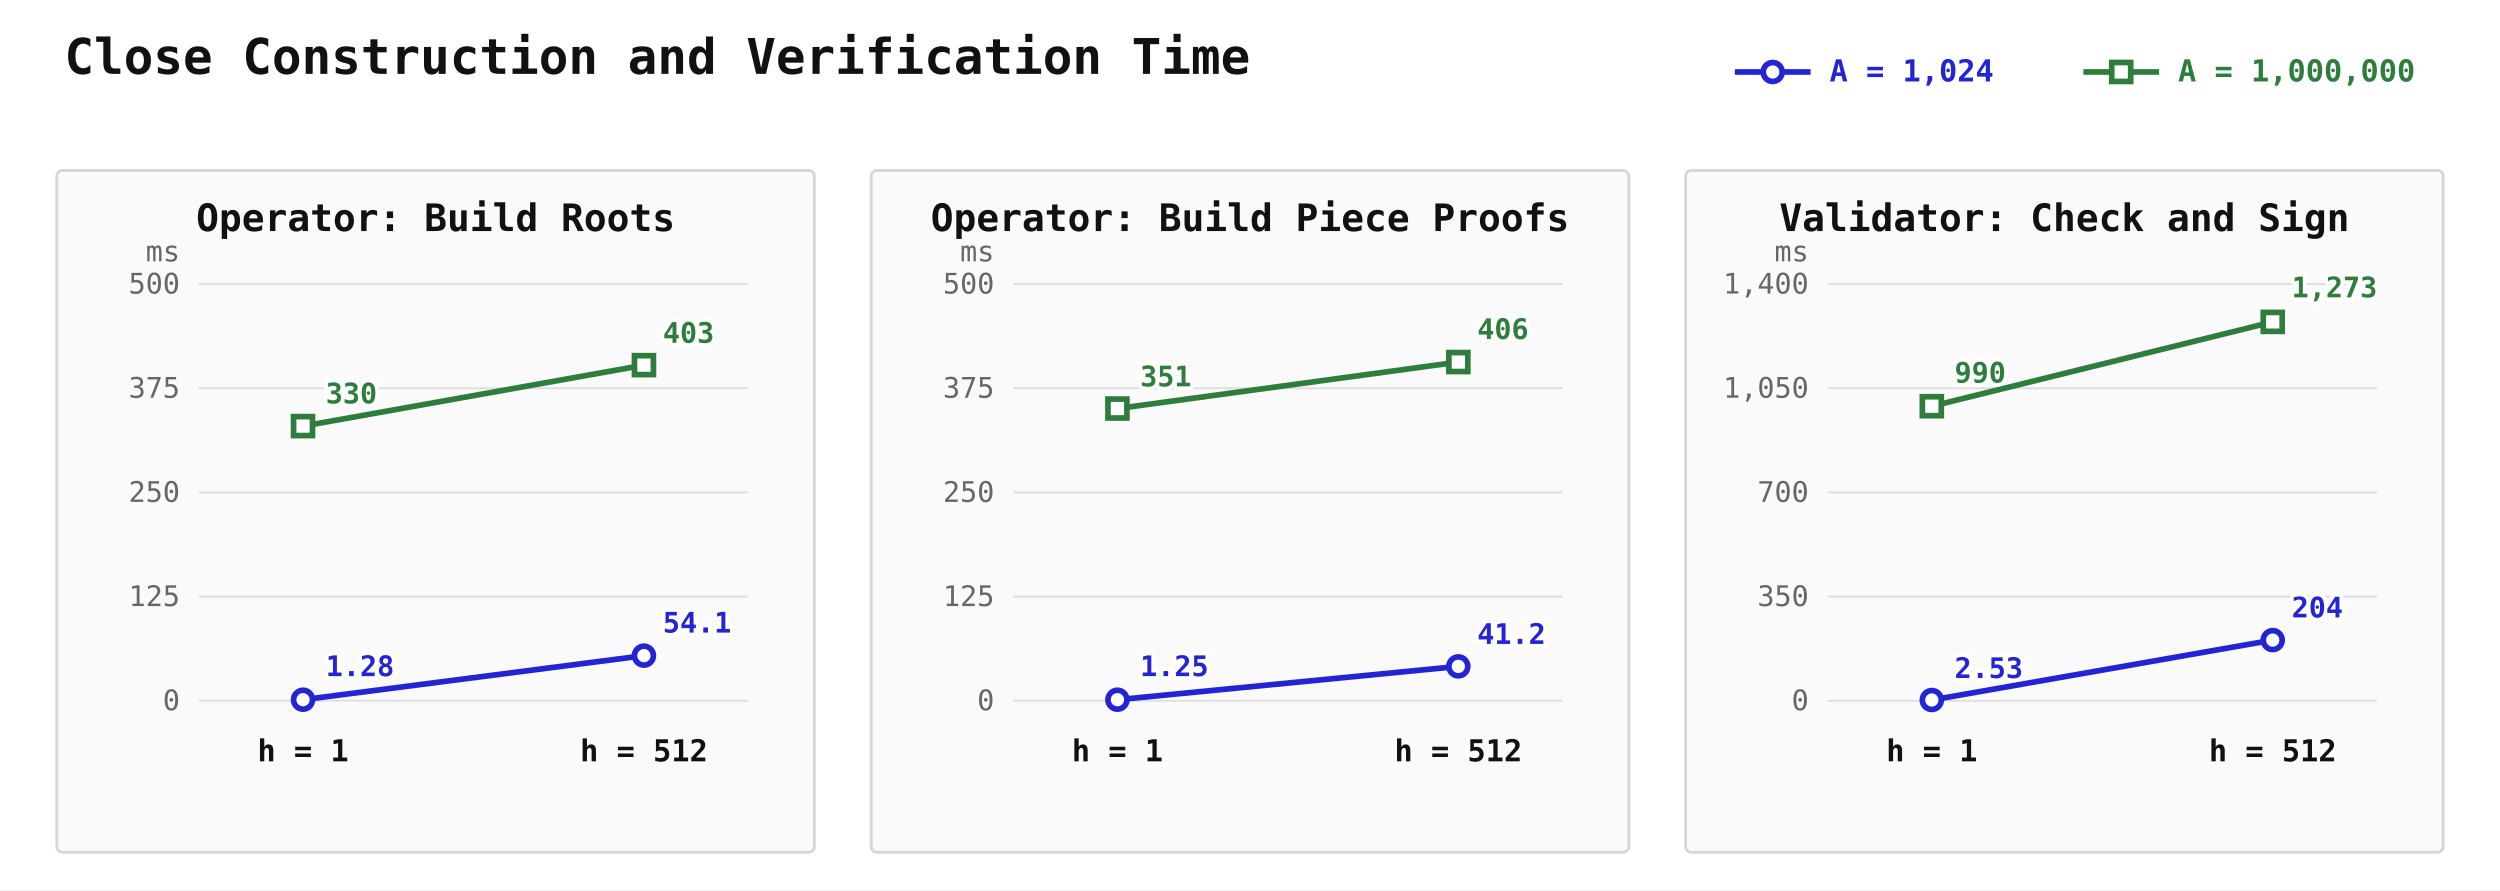
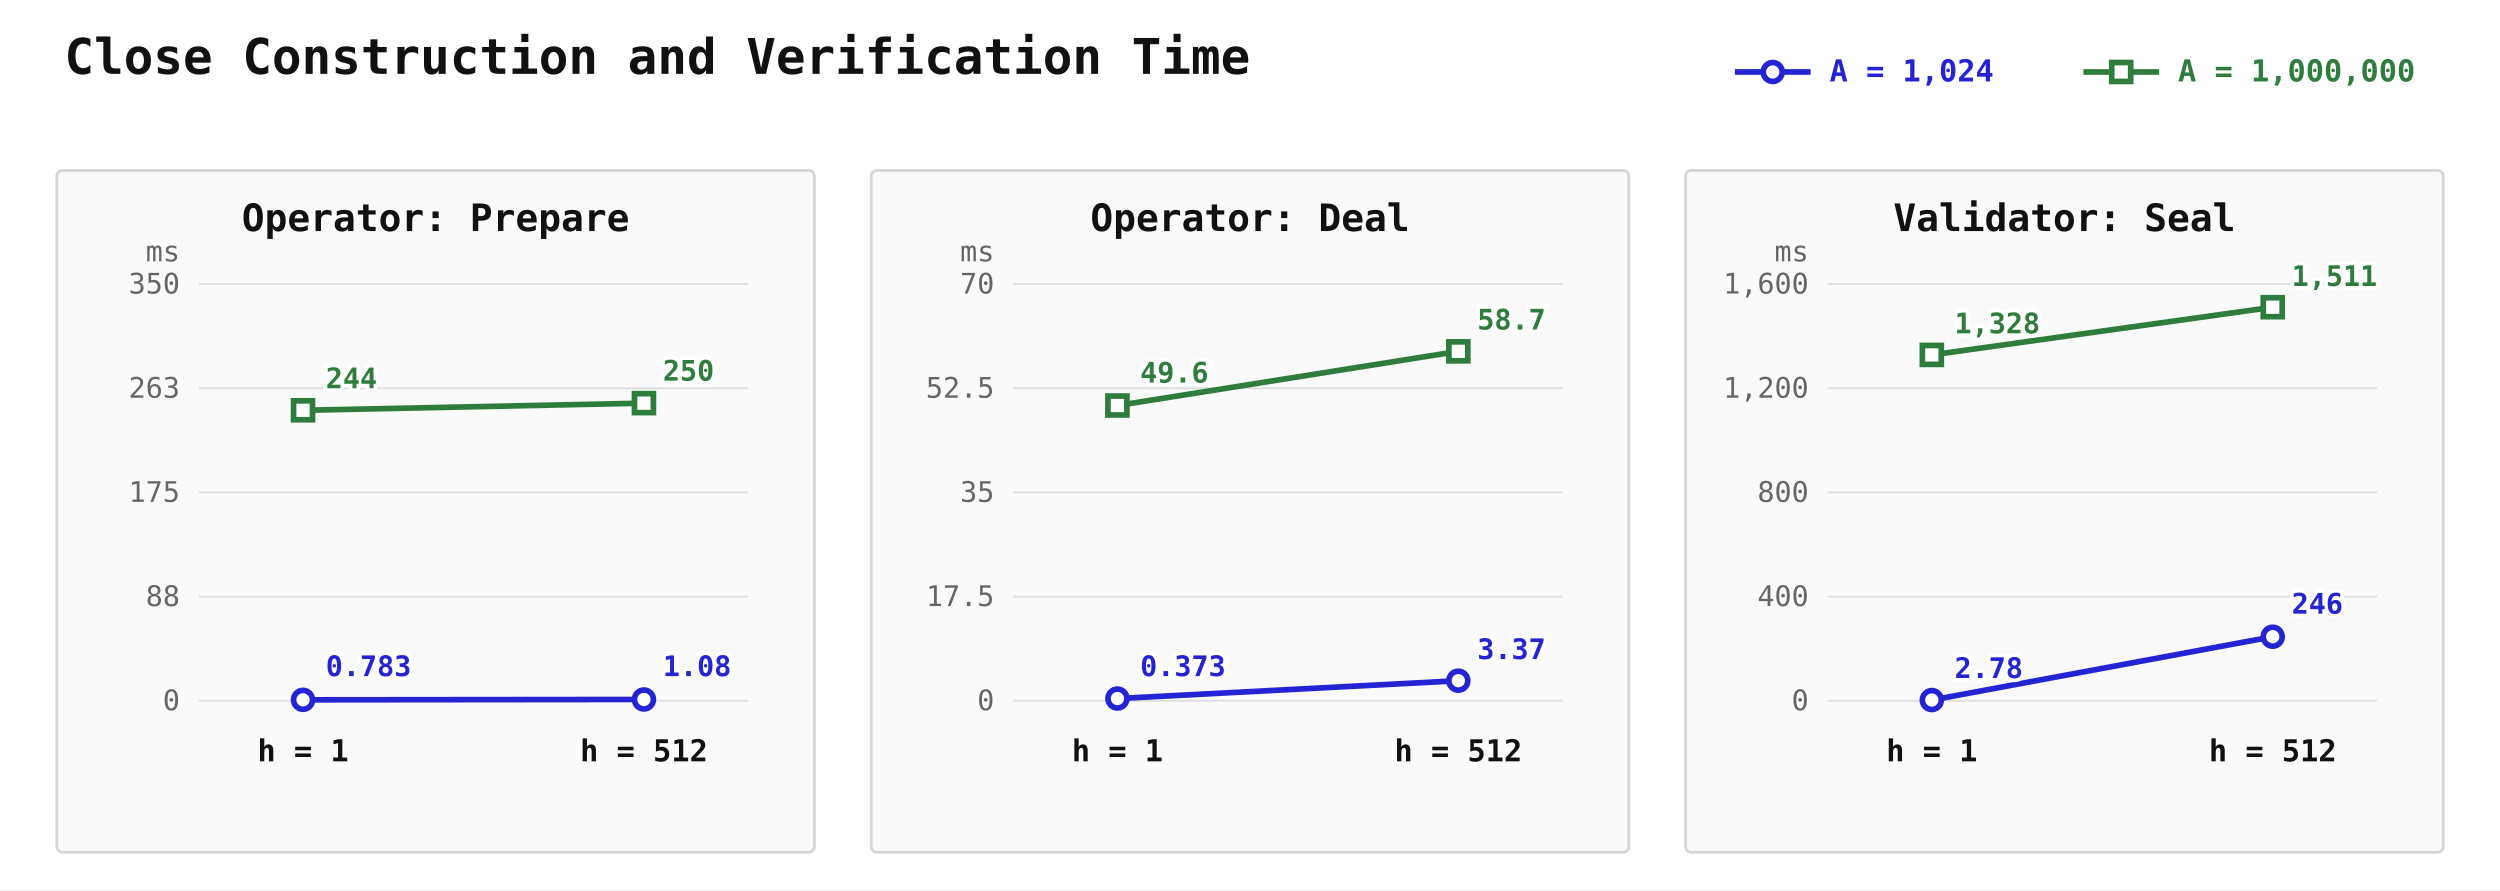
<svg xmlns="http://www.w3.org/2000/svg" viewBox="0 0 1320 470">
  <rect width="1320" height="470" fill="#fff" />
  <style>
    text { font-family: ui-monospace, SFMono-Regular, Menlo, Monaco, Consolas, monospace; }
    .title { font-size: 26px; font-weight: 700; fill: #111; }
    .panel-title { font-size: 20px; font-weight: 700; fill: #111; text-anchor: middle; }
    .axis { font-size: 15px; fill: #666; }
    .axis-strong { font-size: 16px; font-weight: 700; fill: #111; }
    .value { font-size: 15px; font-weight: 700; paint-order: stroke; stroke: #fff; stroke-width: 4px; stroke-linejoin: round; }
    .grid { stroke: #dedede; stroke-width: 1; }
    .frame { fill: #fafafa; stroke: #d6d6d6; stroke-width: 1.5; }
    .blue { stroke: #2424d4; fill: none; }
    .green { stroke: #2f7d3d; fill: none; }
    .blue-text { fill: #2424d4; }
    .green-text { fill: #2f7d3d; }
    .series { stroke-width: 3; }
  </style>
  <text class="title" x="34" y="39">Close Construction and Verification Time</text>
  <line class="blue series" x1="916" y1="38" x2="956" y2="38" />
  <circle cx="936" cy="38" r="5" fill="#fff" stroke="#2424d4" stroke-width="3" />
  <text class="axis-strong blue-text" x="966" y="43">A = 1,024</text>
  <line class="green series" x1="1100" y1="38" x2="1140" y2="38" />
  <rect x="1115" y="33" width="10" height="10" fill="#fff" stroke="#2f7d3d" stroke-width="3" />
  <text class="axis-strong green-text" x="1150" y="43">A = 1,000,000</text>
  <rect class="frame" x="30" y="90" width="400" height="360" rx="3" />
-   <text class="panel-title" x="230" y="122">Operator: Build Roots</text>
+   <text class="panel-title" x="230" y="122">Operator: Prepare</text>
  <text class="axis" x="95" y="138" text-anchor="end">ms</text>
  <line class="grid" x1="105" y1="150" x2="395" y2="150" />
  <line class="grid" x1="105" y1="205" x2="395" y2="205" />
  <line class="grid" x1="105" y1="260" x2="395" y2="260" />
  <line class="grid" x1="105" y1="315" x2="395" y2="315" />
  <line class="grid" x1="105" y1="370" x2="395" y2="370" />
-   <text class="axis" x="95" y="155" text-anchor="end">500</text>
-   <text class="axis" x="95" y="210" text-anchor="end">375</text>
-   <text class="axis" x="95" y="265" text-anchor="end">250</text>
-   <text class="axis" x="95" y="320" text-anchor="end">125</text>
+   <text class="axis" x="95" y="155" text-anchor="end">350</text>
+   <text class="axis" x="95" y="210" text-anchor="end">263</text>
+   <text class="axis" x="95" y="265" text-anchor="end">175</text>
+   <text class="axis" x="95" y="320" text-anchor="end">88</text>
  <text class="axis" x="95" y="375" text-anchor="end">0</text>
  <text class="axis-strong" x="160" y="402" text-anchor="middle">h = 1</text>
  <text class="axis-strong" x="340" y="402" text-anchor="middle">h = 512</text>
-   <path class="blue series" d="M160 369.44 L340 346.18" />
-   <path class="green series" d="M160 224.98 L340 192.80" />
-   <circle cx="160" cy="369.44" r="5" fill="#fff" stroke="#2424d4" stroke-width="3" />
-   <circle cx="340" cy="346.18" r="5" fill="#fff" stroke="#2424d4" stroke-width="3" />
-   <rect x="155" y="219.98" width="10" height="10" fill="#fff" stroke="#2f7d3d" stroke-width="3" />
-   <rect x="335" y="187.80" width="10" height="10" fill="#fff" stroke="#2f7d3d" stroke-width="3" />
-   <text class="value blue-text" x="172" y="357">1.28</text>
-   <text class="value blue-text" x="350" y="334">54.1</text>
-   <text class="value green-text" x="172" y="213">330</text>
-   <text class="value green-text" x="350" y="181">403</text>
+   <path class="blue series" d="M160 369.51 L340 369.32" />
+   <path class="green series" d="M160 216.63 L340 212.86" />
+   <circle cx="160" cy="369.51" r="5" fill="#fff" stroke="#2424d4" stroke-width="3" />
+   <circle cx="340" cy="369.32" r="5" fill="#fff" stroke="#2424d4" stroke-width="3" />
+   <rect x="155" y="211.63" width="10" height="10" fill="#fff" stroke="#2f7d3d" stroke-width="3" />
+   <rect x="335" y="207.86" width="10" height="10" fill="#fff" stroke="#2f7d3d" stroke-width="3" />
+   <text class="value blue-text" x="172" y="357">0.783</text>
+   <text class="value blue-text" x="350" y="357">1.08</text>
+   <text class="value green-text" x="172" y="205">244</text>
+   <text class="value green-text" x="350" y="201">250</text>
  <rect class="frame" x="460" y="90" width="400" height="360" rx="3" />
-   <text class="panel-title" x="660" y="122">Operator: Build Piece Proofs</text>
+   <text class="panel-title" x="660" y="122">Operator: Deal</text>
  <text class="axis" x="525" y="138" text-anchor="end">ms</text>
  <line class="grid" x1="535" y1="150" x2="825" y2="150" />
  <line class="grid" x1="535" y1="205" x2="825" y2="205" />
  <line class="grid" x1="535" y1="260" x2="825" y2="260" />
  <line class="grid" x1="535" y1="315" x2="825" y2="315" />
  <line class="grid" x1="535" y1="370" x2="825" y2="370" />
-   <text class="axis" x="525" y="155" text-anchor="end">500</text>
-   <text class="axis" x="525" y="210" text-anchor="end">375</text>
-   <text class="axis" x="525" y="265" text-anchor="end">250</text>
-   <text class="axis" x="525" y="320" text-anchor="end">125</text>
+   <text class="axis" x="525" y="155" text-anchor="end">70</text>
+   <text class="axis" x="525" y="210" text-anchor="end">52.5</text>
+   <text class="axis" x="525" y="265" text-anchor="end">35</text>
+   <text class="axis" x="525" y="320" text-anchor="end">17.5</text>
  <text class="axis" x="525" y="375" text-anchor="end">0</text>
  <text class="axis-strong" x="590" y="402" text-anchor="middle">h = 1</text>
  <text class="axis-strong" x="770" y="402" text-anchor="middle">h = 512</text>
-   <path class="blue series" d="M590 369.45 L770 351.85" />
-   <path class="green series" d="M590 215.71 L770 191.17" />
-   <circle cx="590" cy="369.45" r="5" fill="#fff" stroke="#2424d4" stroke-width="3" />
-   <circle cx="770" cy="351.85" r="5" fill="#fff" stroke="#2424d4" stroke-width="3" />
-   <rect x="585" y="210.71" width="10" height="10" fill="#fff" stroke="#2f7d3d" stroke-width="3" />
-   <rect x="765" y="186.17" width="10" height="10" fill="#fff" stroke="#2f7d3d" stroke-width="3" />
-   <text class="value blue-text" x="602" y="357">1.25</text>
-   <text class="value blue-text" x="780" y="340">41.2</text>
-   <text class="value green-text" x="602" y="204">351</text>
-   <text class="value green-text" x="780" y="179">406</text>
+   <path class="blue series" d="M590 368.83 L770 359.41" />
+   <path class="green series" d="M590 214.11 L770 185.51" />
+   <circle cx="590" cy="368.83" r="5" fill="#fff" stroke="#2424d4" stroke-width="3" />
+   <circle cx="770" cy="359.41" r="5" fill="#fff" stroke="#2424d4" stroke-width="3" />
+   <rect x="585" y="209.11" width="10" height="10" fill="#fff" stroke="#2f7d3d" stroke-width="3" />
+   <rect x="765" y="180.51" width="10" height="10" fill="#fff" stroke="#2f7d3d" stroke-width="3" />
+   <text class="value blue-text" x="602" y="357">0.373</text>
+   <text class="value blue-text" x="780" y="348">3.37</text>
+   <text class="value green-text" x="602" y="202">49.6</text>
+   <text class="value green-text" x="780" y="174">58.7</text>
  <rect class="frame" x="890" y="90" width="400" height="360" rx="3" />
-   <text class="panel-title" x="1090" y="122">Validator: Check and Sign</text>
+   <text class="panel-title" x="1090" y="122">Validator: Seal</text>
  <text class="axis" x="955" y="138" text-anchor="end">ms</text>
  <line class="grid" x1="965" y1="150" x2="1255" y2="150" />
  <line class="grid" x1="965" y1="205" x2="1255" y2="205" />
  <line class="grid" x1="965" y1="260" x2="1255" y2="260" />
  <line class="grid" x1="965" y1="315" x2="1255" y2="315" />
  <line class="grid" x1="965" y1="370" x2="1255" y2="370" />
-   <text class="axis" x="955" y="155" text-anchor="end">1,400</text>
-   <text class="axis" x="955" y="210" text-anchor="end">1,050</text>
-   <text class="axis" x="955" y="265" text-anchor="end">700</text>
-   <text class="axis" x="955" y="320" text-anchor="end">350</text>
+   <text class="axis" x="955" y="155" text-anchor="end">1,600</text>
+   <text class="axis" x="955" y="210" text-anchor="end">1,200</text>
+   <text class="axis" x="955" y="265" text-anchor="end">800</text>
+   <text class="axis" x="955" y="320" text-anchor="end">400</text>
  <text class="axis" x="955" y="375" text-anchor="end">0</text>
  <text class="axis-strong" x="1020" y="402" text-anchor="middle">h = 1</text>
  <text class="axis-strong" x="1200" y="402" text-anchor="middle">h = 512</text>
-   <path class="blue series" d="M1020 369.60 L1200 337.97" />
-   <path class="green series" d="M1020 214.48 L1200 169.95" />
-   <circle cx="1020" cy="369.60" r="5" fill="#fff" stroke="#2424d4" stroke-width="3" />
-   <circle cx="1200" cy="337.97" r="5" fill="#fff" stroke="#2424d4" stroke-width="3" />
-   <rect x="1015" y="209.48" width="10" height="10" fill="#fff" stroke="#2f7d3d" stroke-width="3" />
-   <rect x="1195" y="164.95" width="10" height="10" fill="#fff" stroke="#2f7d3d" stroke-width="3" />
-   <text class="value blue-text" x="1032" y="358">2.53</text>
-   <text class="value blue-text" x="1210" y="326">204</text>
-   <text class="value green-text" x="1032" y="202">990</text>
-   <text class="value green-text" x="1210" y="157">1,273</text>
+   <path class="blue series" d="M1020 369.62 L1200 336.18" />
+   <path class="green series" d="M1020 187.39 L1200 162.21" />
+   <circle cx="1020" cy="369.62" r="5" fill="#fff" stroke="#2424d4" stroke-width="3" />
+   <circle cx="1200" cy="336.18" r="5" fill="#fff" stroke="#2424d4" stroke-width="3" />
+   <rect x="1015" y="182.39" width="10" height="10" fill="#fff" stroke="#2f7d3d" stroke-width="3" />
+   <rect x="1195" y="157.21" width="10" height="10" fill="#fff" stroke="#2f7d3d" stroke-width="3" />
+   <text class="value blue-text" x="1032" y="358">2.78</text>
+   <text class="value blue-text" x="1210" y="324">246</text>
+   <text class="value green-text" x="1032" y="176">1,328</text>
+   <text class="value green-text" x="1210" y="151">1,511</text>
</svg>
